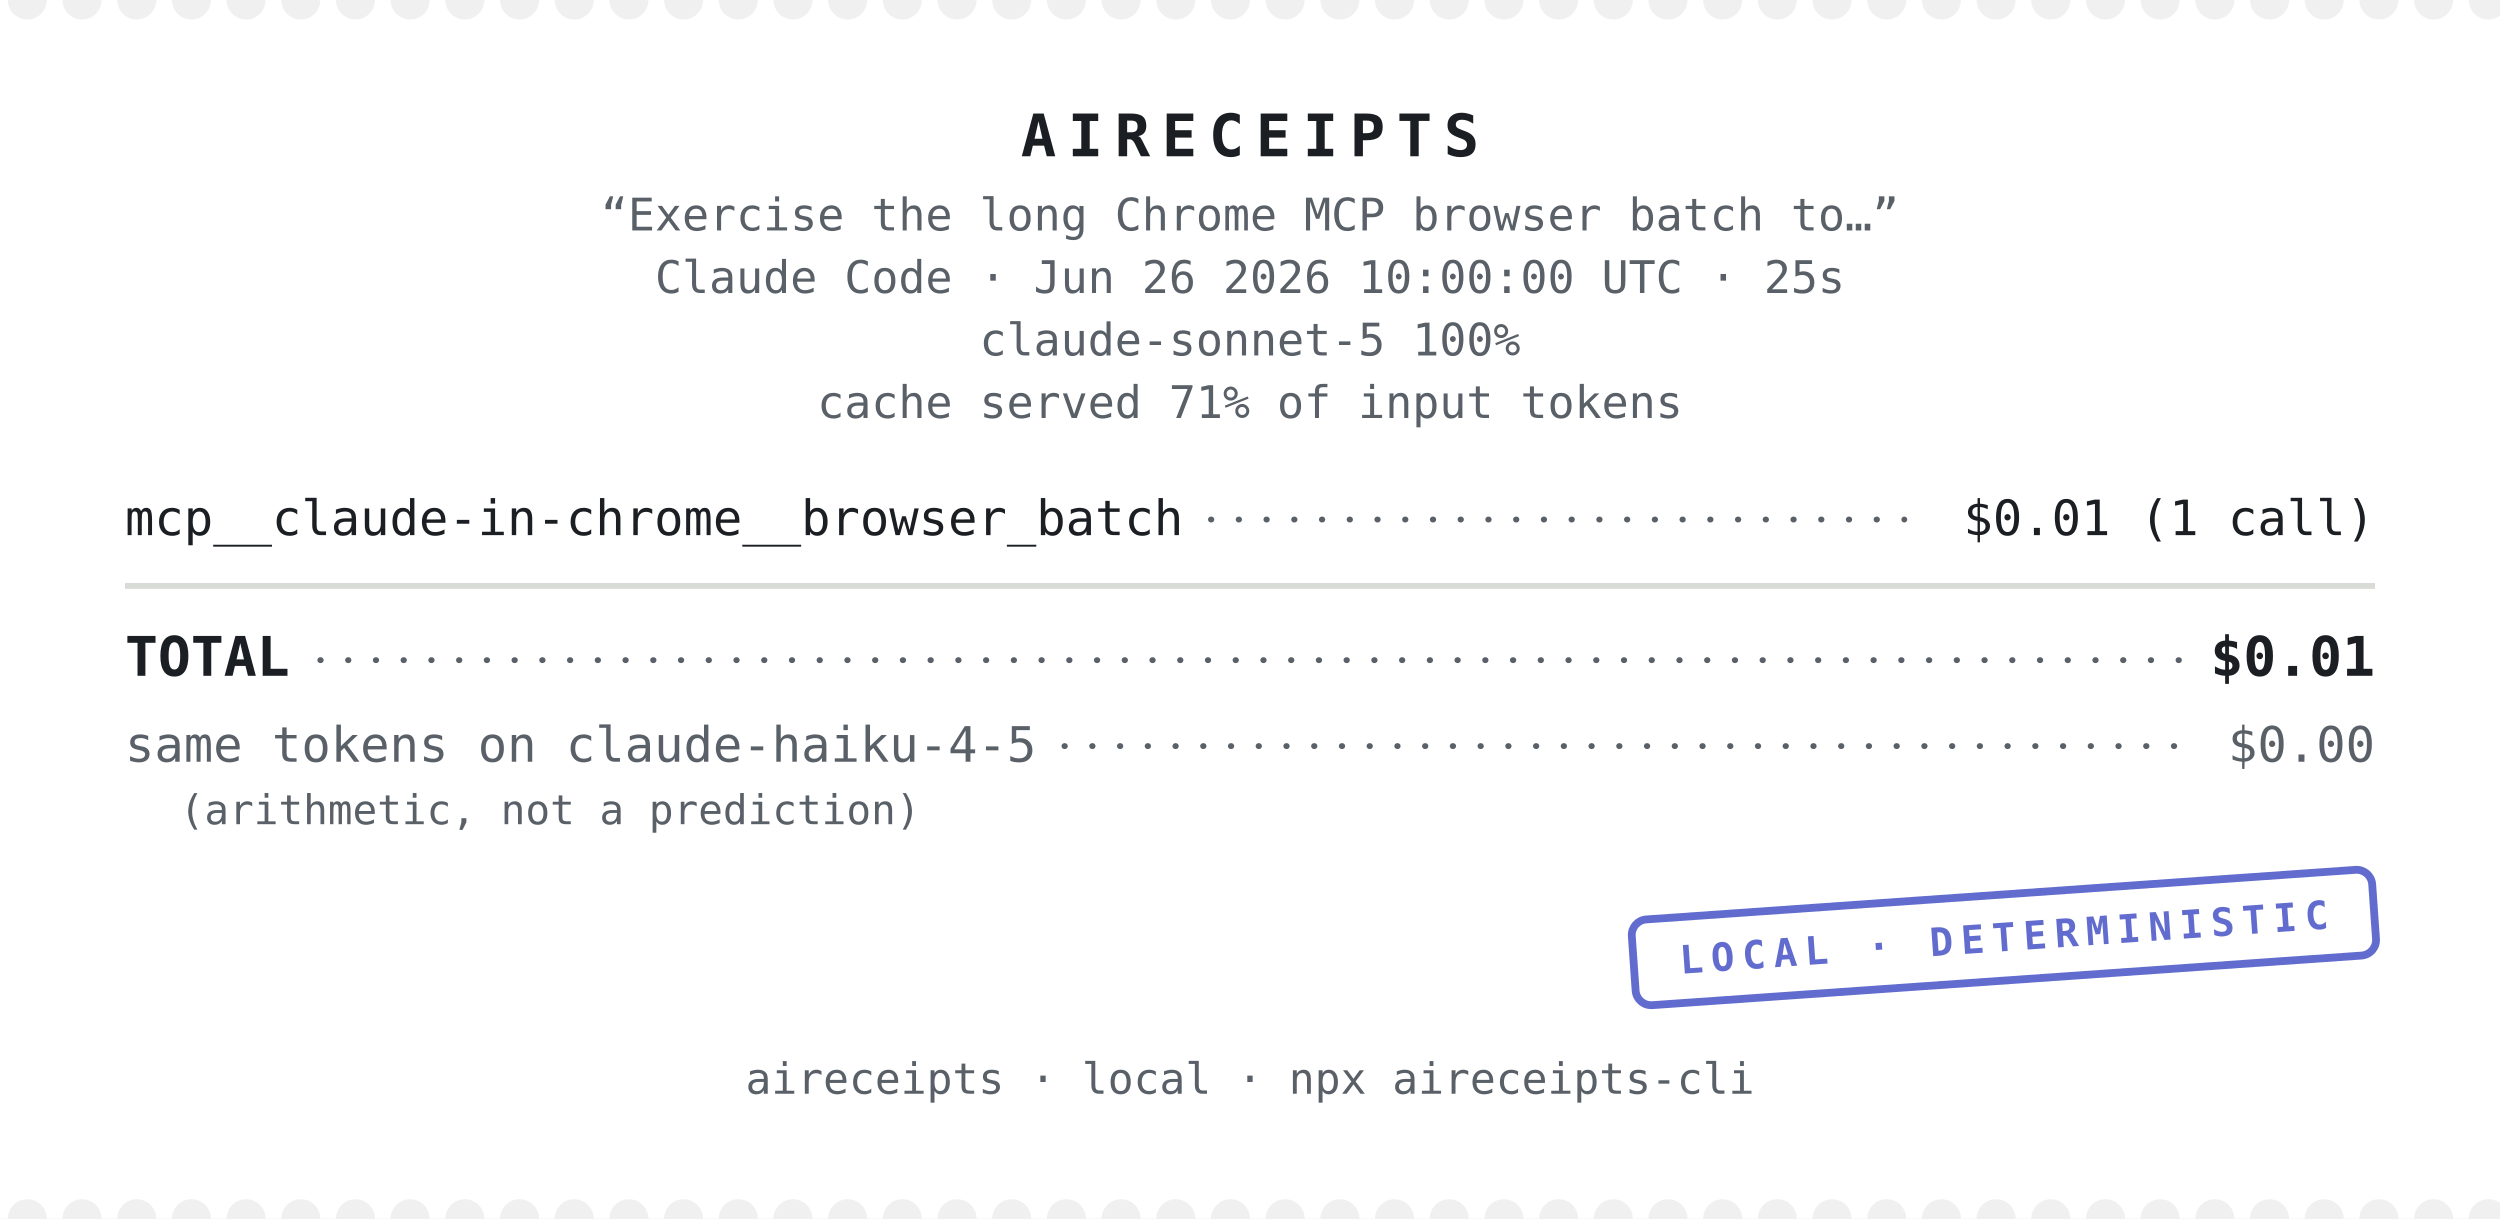
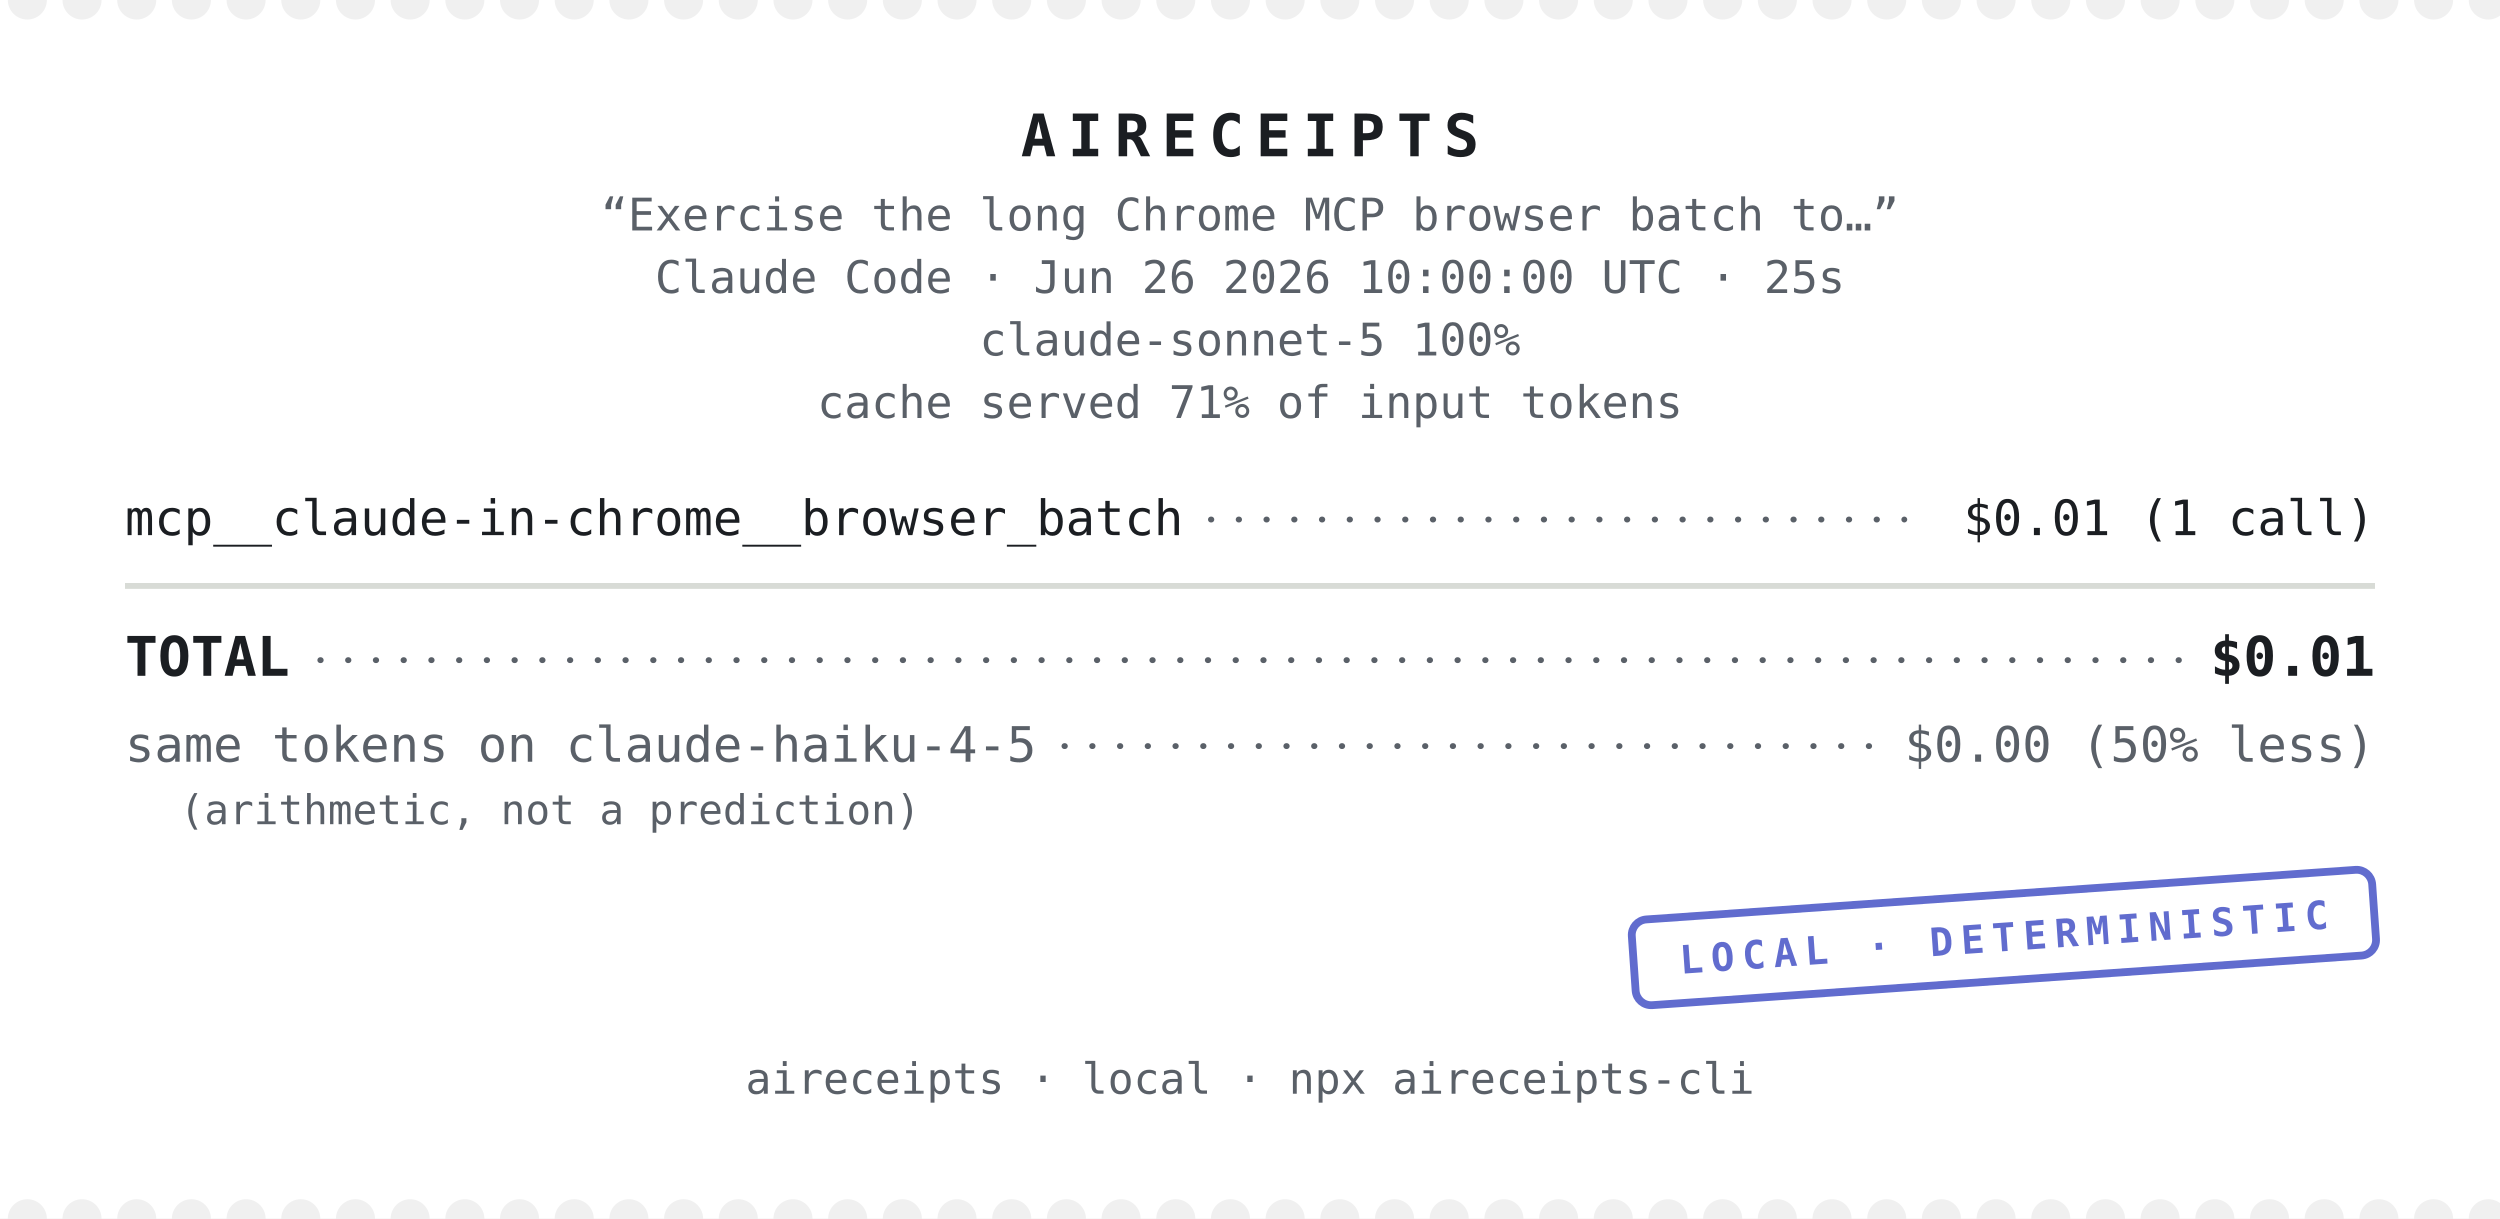
<svg xmlns="http://www.w3.org/2000/svg" width="640" height="312" viewBox="0 0 640 312" font-family="&quot;SF Mono&quot;,&quot;Cascadia Code&quot;,&quot;JetBrains Mono&quot;,Menlo,Consolas,monospace" role="img" aria-label="aireceipts cost receipt">
  <g transform="translate(0 0)">
    <defs>
      <mask id="perf-0" maskUnits="userSpaceOnUse" x="-5" y="-5" width="650" height="322">
        <rect x="0" y="0" width="640" height="312" fill="#FFFFFF" />
        <g class="perf-top">
          <circle cx="7" cy="0" r="5" fill="#000000" />
          <circle cx="21" cy="0" r="5" fill="#000000" />
          <circle cx="35" cy="0" r="5" fill="#000000" />
          <circle cx="49" cy="0" r="5" fill="#000000" />
          <circle cx="63" cy="0" r="5" fill="#000000" />
          <circle cx="77" cy="0" r="5" fill="#000000" />
          <circle cx="91" cy="0" r="5" fill="#000000" />
          <circle cx="105" cy="0" r="5" fill="#000000" />
          <circle cx="119" cy="0" r="5" fill="#000000" />
          <circle cx="133" cy="0" r="5" fill="#000000" />
          <circle cx="147" cy="0" r="5" fill="#000000" />
          <circle cx="161" cy="0" r="5" fill="#000000" />
          <circle cx="175" cy="0" r="5" fill="#000000" />
          <circle cx="189" cy="0" r="5" fill="#000000" />
          <circle cx="203" cy="0" r="5" fill="#000000" />
          <circle cx="217" cy="0" r="5" fill="#000000" />
          <circle cx="231" cy="0" r="5" fill="#000000" />
          <circle cx="245" cy="0" r="5" fill="#000000" />
          <circle cx="259" cy="0" r="5" fill="#000000" />
          <circle cx="273" cy="0" r="5" fill="#000000" />
          <circle cx="287" cy="0" r="5" fill="#000000" />
          <circle cx="301" cy="0" r="5" fill="#000000" />
          <circle cx="315" cy="0" r="5" fill="#000000" />
          <circle cx="329" cy="0" r="5" fill="#000000" />
          <circle cx="343" cy="0" r="5" fill="#000000" />
          <circle cx="357" cy="0" r="5" fill="#000000" />
          <circle cx="371" cy="0" r="5" fill="#000000" />
          <circle cx="385" cy="0" r="5" fill="#000000" />
          <circle cx="399" cy="0" r="5" fill="#000000" />
          <circle cx="413" cy="0" r="5" fill="#000000" />
          <circle cx="427" cy="0" r="5" fill="#000000" />
          <circle cx="441" cy="0" r="5" fill="#000000" />
          <circle cx="455" cy="0" r="5" fill="#000000" />
          <circle cx="469" cy="0" r="5" fill="#000000" />
          <circle cx="483" cy="0" r="5" fill="#000000" />
          <circle cx="497" cy="0" r="5" fill="#000000" />
          <circle cx="511" cy="0" r="5" fill="#000000" />
          <circle cx="525" cy="0" r="5" fill="#000000" />
          <circle cx="539" cy="0" r="5" fill="#000000" />
          <circle cx="553" cy="0" r="5" fill="#000000" />
          <circle cx="567" cy="0" r="5" fill="#000000" />
          <circle cx="581" cy="0" r="5" fill="#000000" />
          <circle cx="595" cy="0" r="5" fill="#000000" />
          <circle cx="609" cy="0" r="5" fill="#000000" />
          <circle cx="623" cy="0" r="5" fill="#000000" />
          <circle cx="637" cy="0" r="5" fill="#000000" />
        </g>
        <g class="perf-bottom">
          <circle cx="7" cy="312" r="5" fill="#000000" />
          <circle cx="21" cy="312" r="5" fill="#000000" />
          <circle cx="35" cy="312" r="5" fill="#000000" />
          <circle cx="49" cy="312" r="5" fill="#000000" />
          <circle cx="63" cy="312" r="5" fill="#000000" />
          <circle cx="77" cy="312" r="5" fill="#000000" />
          <circle cx="91" cy="312" r="5" fill="#000000" />
          <circle cx="105" cy="312" r="5" fill="#000000" />
          <circle cx="119" cy="312" r="5" fill="#000000" />
          <circle cx="133" cy="312" r="5" fill="#000000" />
          <circle cx="147" cy="312" r="5" fill="#000000" />
          <circle cx="161" cy="312" r="5" fill="#000000" />
          <circle cx="175" cy="312" r="5" fill="#000000" />
          <circle cx="189" cy="312" r="5" fill="#000000" />
          <circle cx="203" cy="312" r="5" fill="#000000" />
          <circle cx="217" cy="312" r="5" fill="#000000" />
          <circle cx="231" cy="312" r="5" fill="#000000" />
          <circle cx="245" cy="312" r="5" fill="#000000" />
          <circle cx="259" cy="312" r="5" fill="#000000" />
          <circle cx="273" cy="312" r="5" fill="#000000" />
          <circle cx="287" cy="312" r="5" fill="#000000" />
          <circle cx="301" cy="312" r="5" fill="#000000" />
          <circle cx="315" cy="312" r="5" fill="#000000" />
          <circle cx="329" cy="312" r="5" fill="#000000" />
          <circle cx="343" cy="312" r="5" fill="#000000" />
          <circle cx="357" cy="312" r="5" fill="#000000" />
          <circle cx="371" cy="312" r="5" fill="#000000" />
          <circle cx="385" cy="312" r="5" fill="#000000" />
          <circle cx="399" cy="312" r="5" fill="#000000" />
          <circle cx="413" cy="312" r="5" fill="#000000" />
          <circle cx="427" cy="312" r="5" fill="#000000" />
          <circle cx="441" cy="312" r="5" fill="#000000" />
          <circle cx="455" cy="312" r="5" fill="#000000" />
          <circle cx="469" cy="312" r="5" fill="#000000" />
          <circle cx="483" cy="312" r="5" fill="#000000" />
          <circle cx="497" cy="312" r="5" fill="#000000" />
          <circle cx="511" cy="312" r="5" fill="#000000" />
          <circle cx="525" cy="312" r="5" fill="#000000" />
          <circle cx="539" cy="312" r="5" fill="#000000" />
          <circle cx="553" cy="312" r="5" fill="#000000" />
          <circle cx="567" cy="312" r="5" fill="#000000" />
          <circle cx="581" cy="312" r="5" fill="#000000" />
          <circle cx="595" cy="312" r="5" fill="#000000" />
          <circle cx="609" cy="312" r="5" fill="#000000" />
          <circle cx="623" cy="312" r="5" fill="#000000" />
          <circle cx="637" cy="312" r="5" fill="#000000" />
        </g>
      </mask>
    </defs>
    <rect x="0" y="0" width="640" height="312" fill="#FFFFFF" mask="url(#perf-0)" />
    <text x="320" y="40" font-size="15" fill="#1B1E22" text-anchor="middle" font-weight="700" letter-spacing="3">AIRECEIPTS</text>
    <text x="320" y="59" font-size="11.5" fill="#5A6068" text-anchor="middle">“Exercise the long Chrome MCP browser batch to…”</text>
    <text x="320" y="75" font-size="11.5" fill="#5A6068" text-anchor="middle">Claude Code · Jun 26 2026 10:00:00 UTC · 25s</text>
    <text x="320" y="91" font-size="11.5" fill="#5A6068" text-anchor="middle">claude-sonnet-5 100%</text>
    <text x="320" y="107" font-size="11.5" fill="#5A6068" text-anchor="middle">cache served 71% of input tokens</text>
    <text x="32" y="137" font-size="12.5" fill="#1B1E22" text-anchor="start">mcp__claude-in-chrome__browser_batch</text>
    <text x="608" y="137" font-size="12.5" fill="#1B1E22" text-anchor="end">$0.01  (1 call)</text>
    <line x1="310" y1="133" x2="487.5" y2="133" stroke="#5A6068" stroke-width="1.5" stroke-linecap="round" stroke-dasharray="0.1 7" />
    <line x1="32" y1="150" x2="608" y2="150" stroke="#D8DBD6" stroke-width="1.5" />
    <text x="32" y="173" font-size="14" fill="#1B1E22" text-anchor="start" font-weight="700">TOTAL</text>
    <text x="608" y="173" font-size="14" fill="#1B1E22" text-anchor="end" font-weight="700">$0.01</text>
    <line x1="82" y1="169" x2="558" y2="169" stroke="#5A6068" stroke-width="1.5" stroke-linecap="round" stroke-dasharray="0.1 7" />
    <text x="32" y="195" font-size="12.5" fill="#5A6068" text-anchor="start" font-weight="400">same tokens on claude-haiku-4-5</text>
-     <text x="608" y="195" font-size="12.5" fill="#5A6068" text-anchor="end" font-weight="400">$0.00</text>
-     <line x1="272.5" y1="191" x2="562.5" y2="191" stroke="#5A6068" stroke-width="1.5" stroke-linecap="round" stroke-dasharray="0.1 7" />
+     <text x="608" y="195" font-size="12.5" fill="#5A6068" text-anchor="end" font-weight="400">$0.00 (50% less)</text>
+     <line x1="272.5" y1="191" x2="480" y2="191" stroke="#5A6068" stroke-width="1.5" stroke-linecap="round" stroke-dasharray="0.1 7" />
    <text x="46" y="211" font-size="10.5" fill="#5A6068" text-anchor="start">(arithmetic, not a prediction)</text>
    <g class="stamp" opacity="0.8" transform="rotate(-4 513 240)">
      <rect x="418" y="229" width="190" height="22" rx="4" fill="none" stroke="#3947C2" stroke-width="2" />
      <text x="513" y="243.5" font-size="10" fill="#3947C2" text-anchor="middle" font-weight="700" letter-spacing="2">LOCAL · DETERMINISTIC</text>
    </g>
    <text x="320" y="280" font-size="11" fill="#5A6068" text-anchor="middle">aireceipts · local · npx aireceipts-cli</text>
  </g>
</svg>
